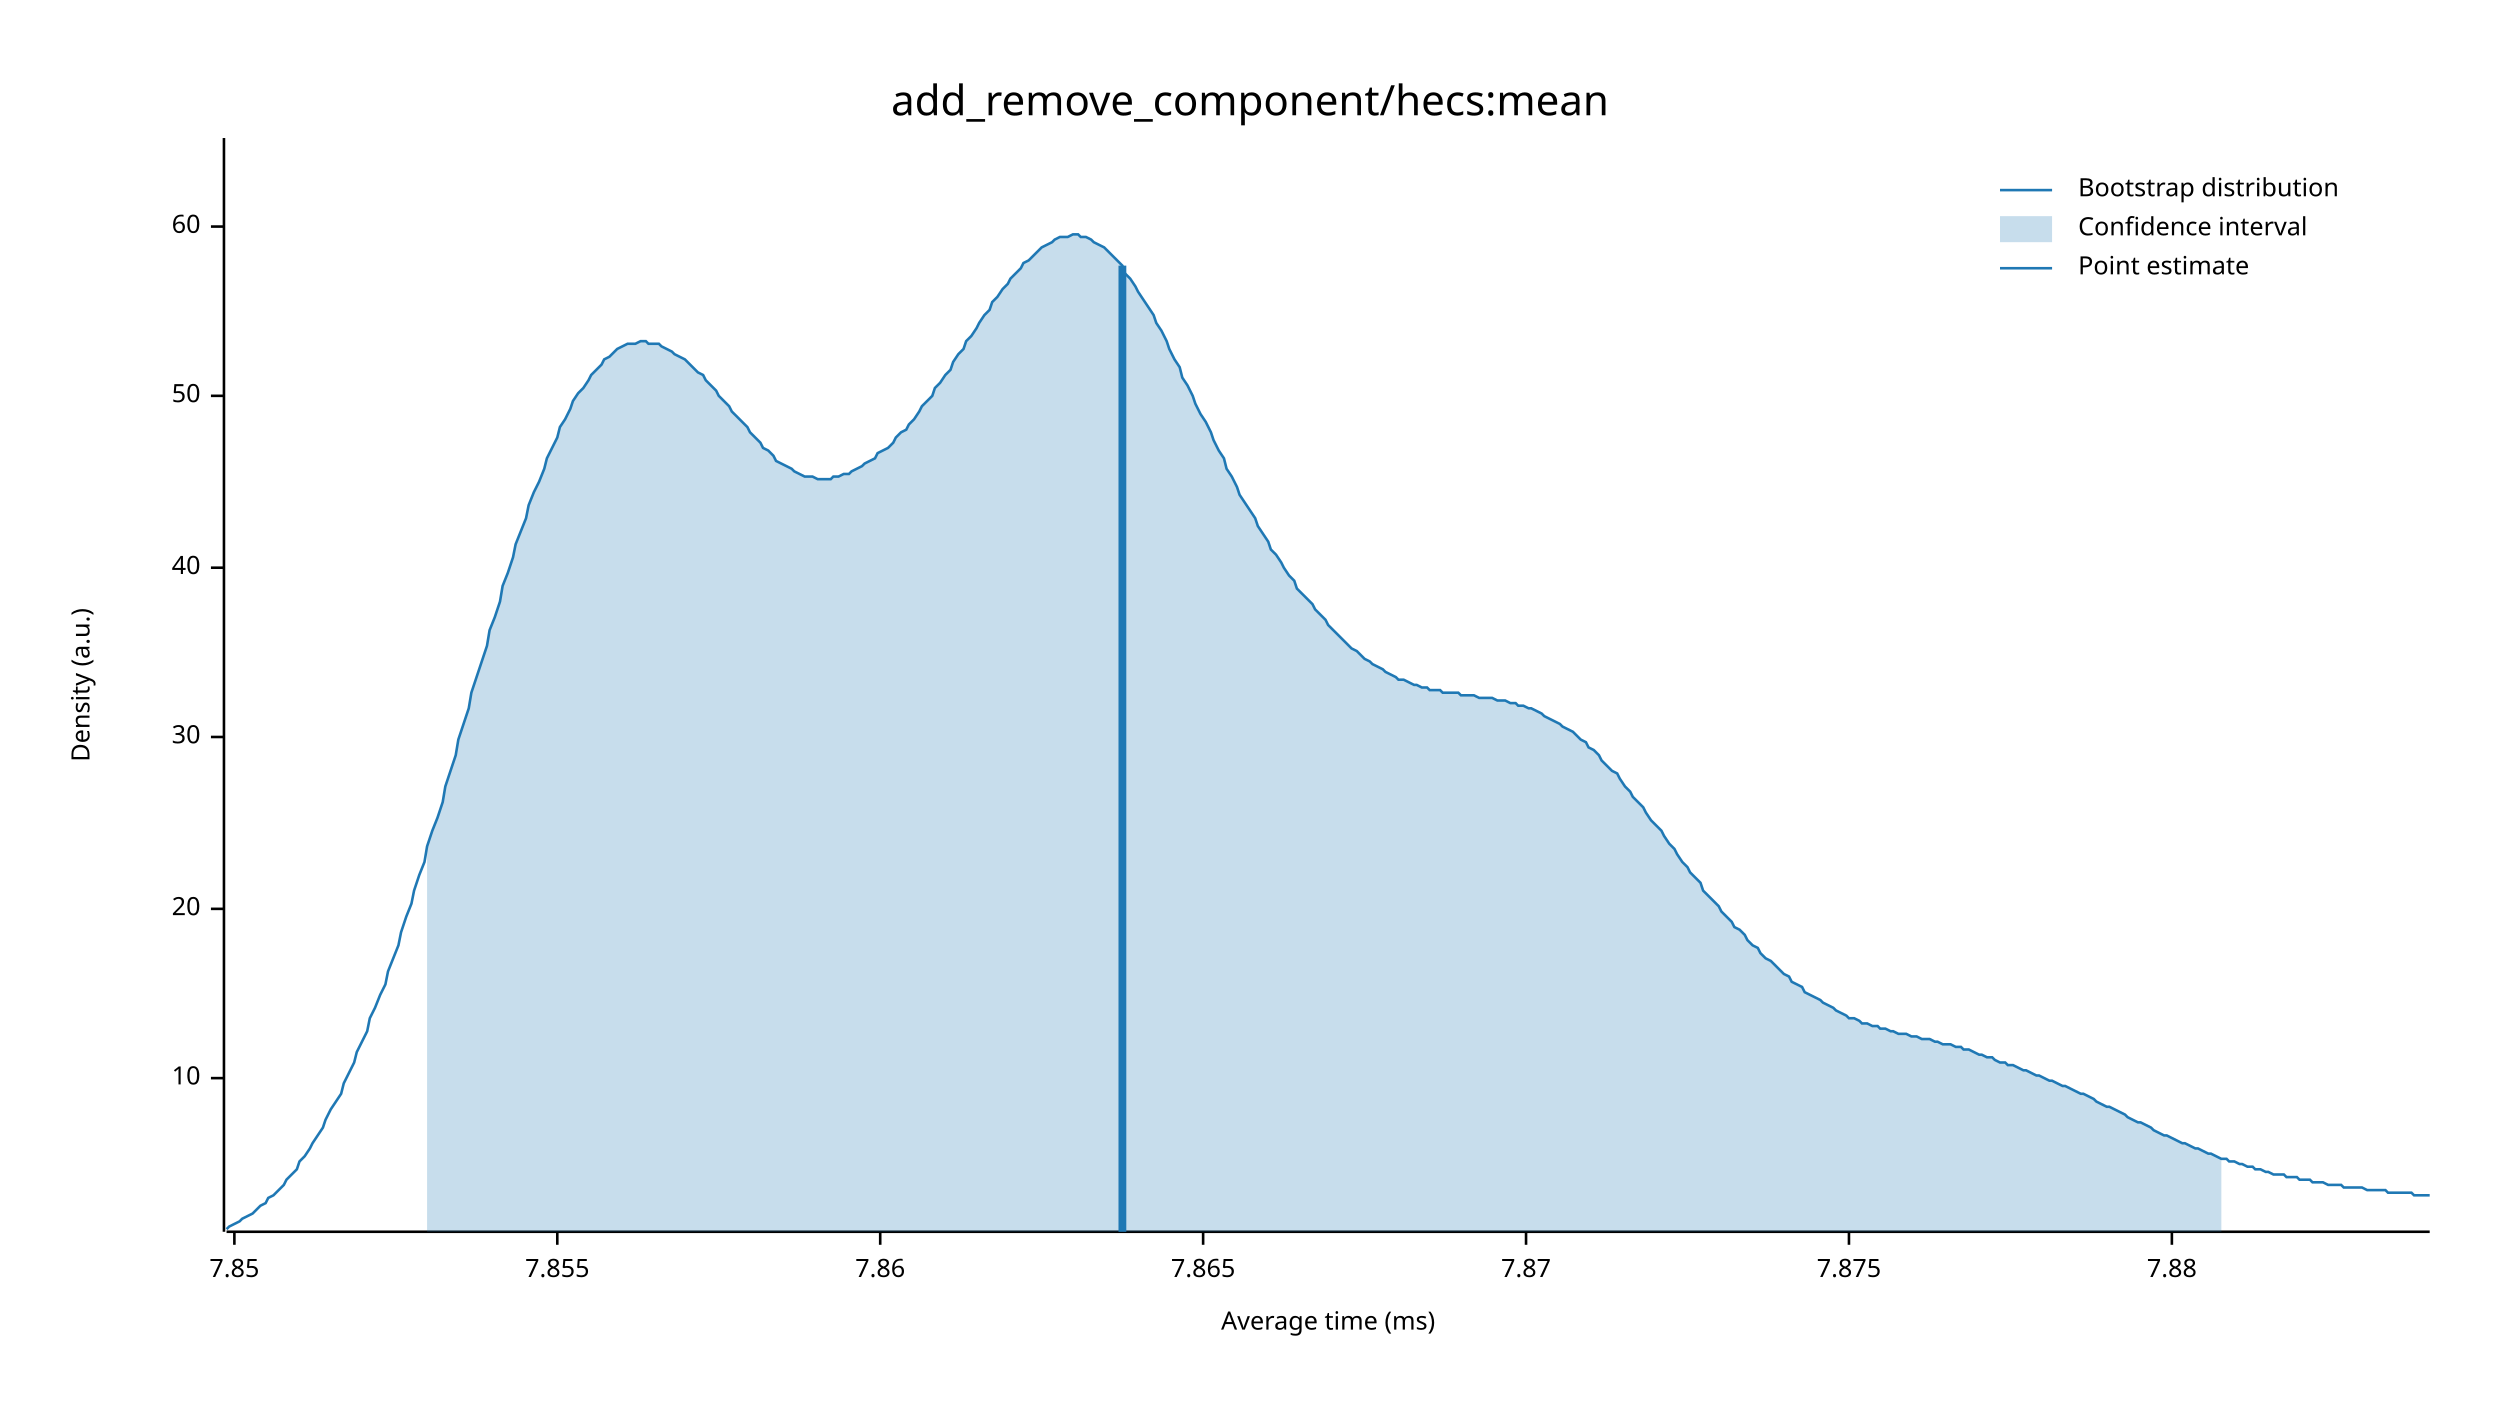
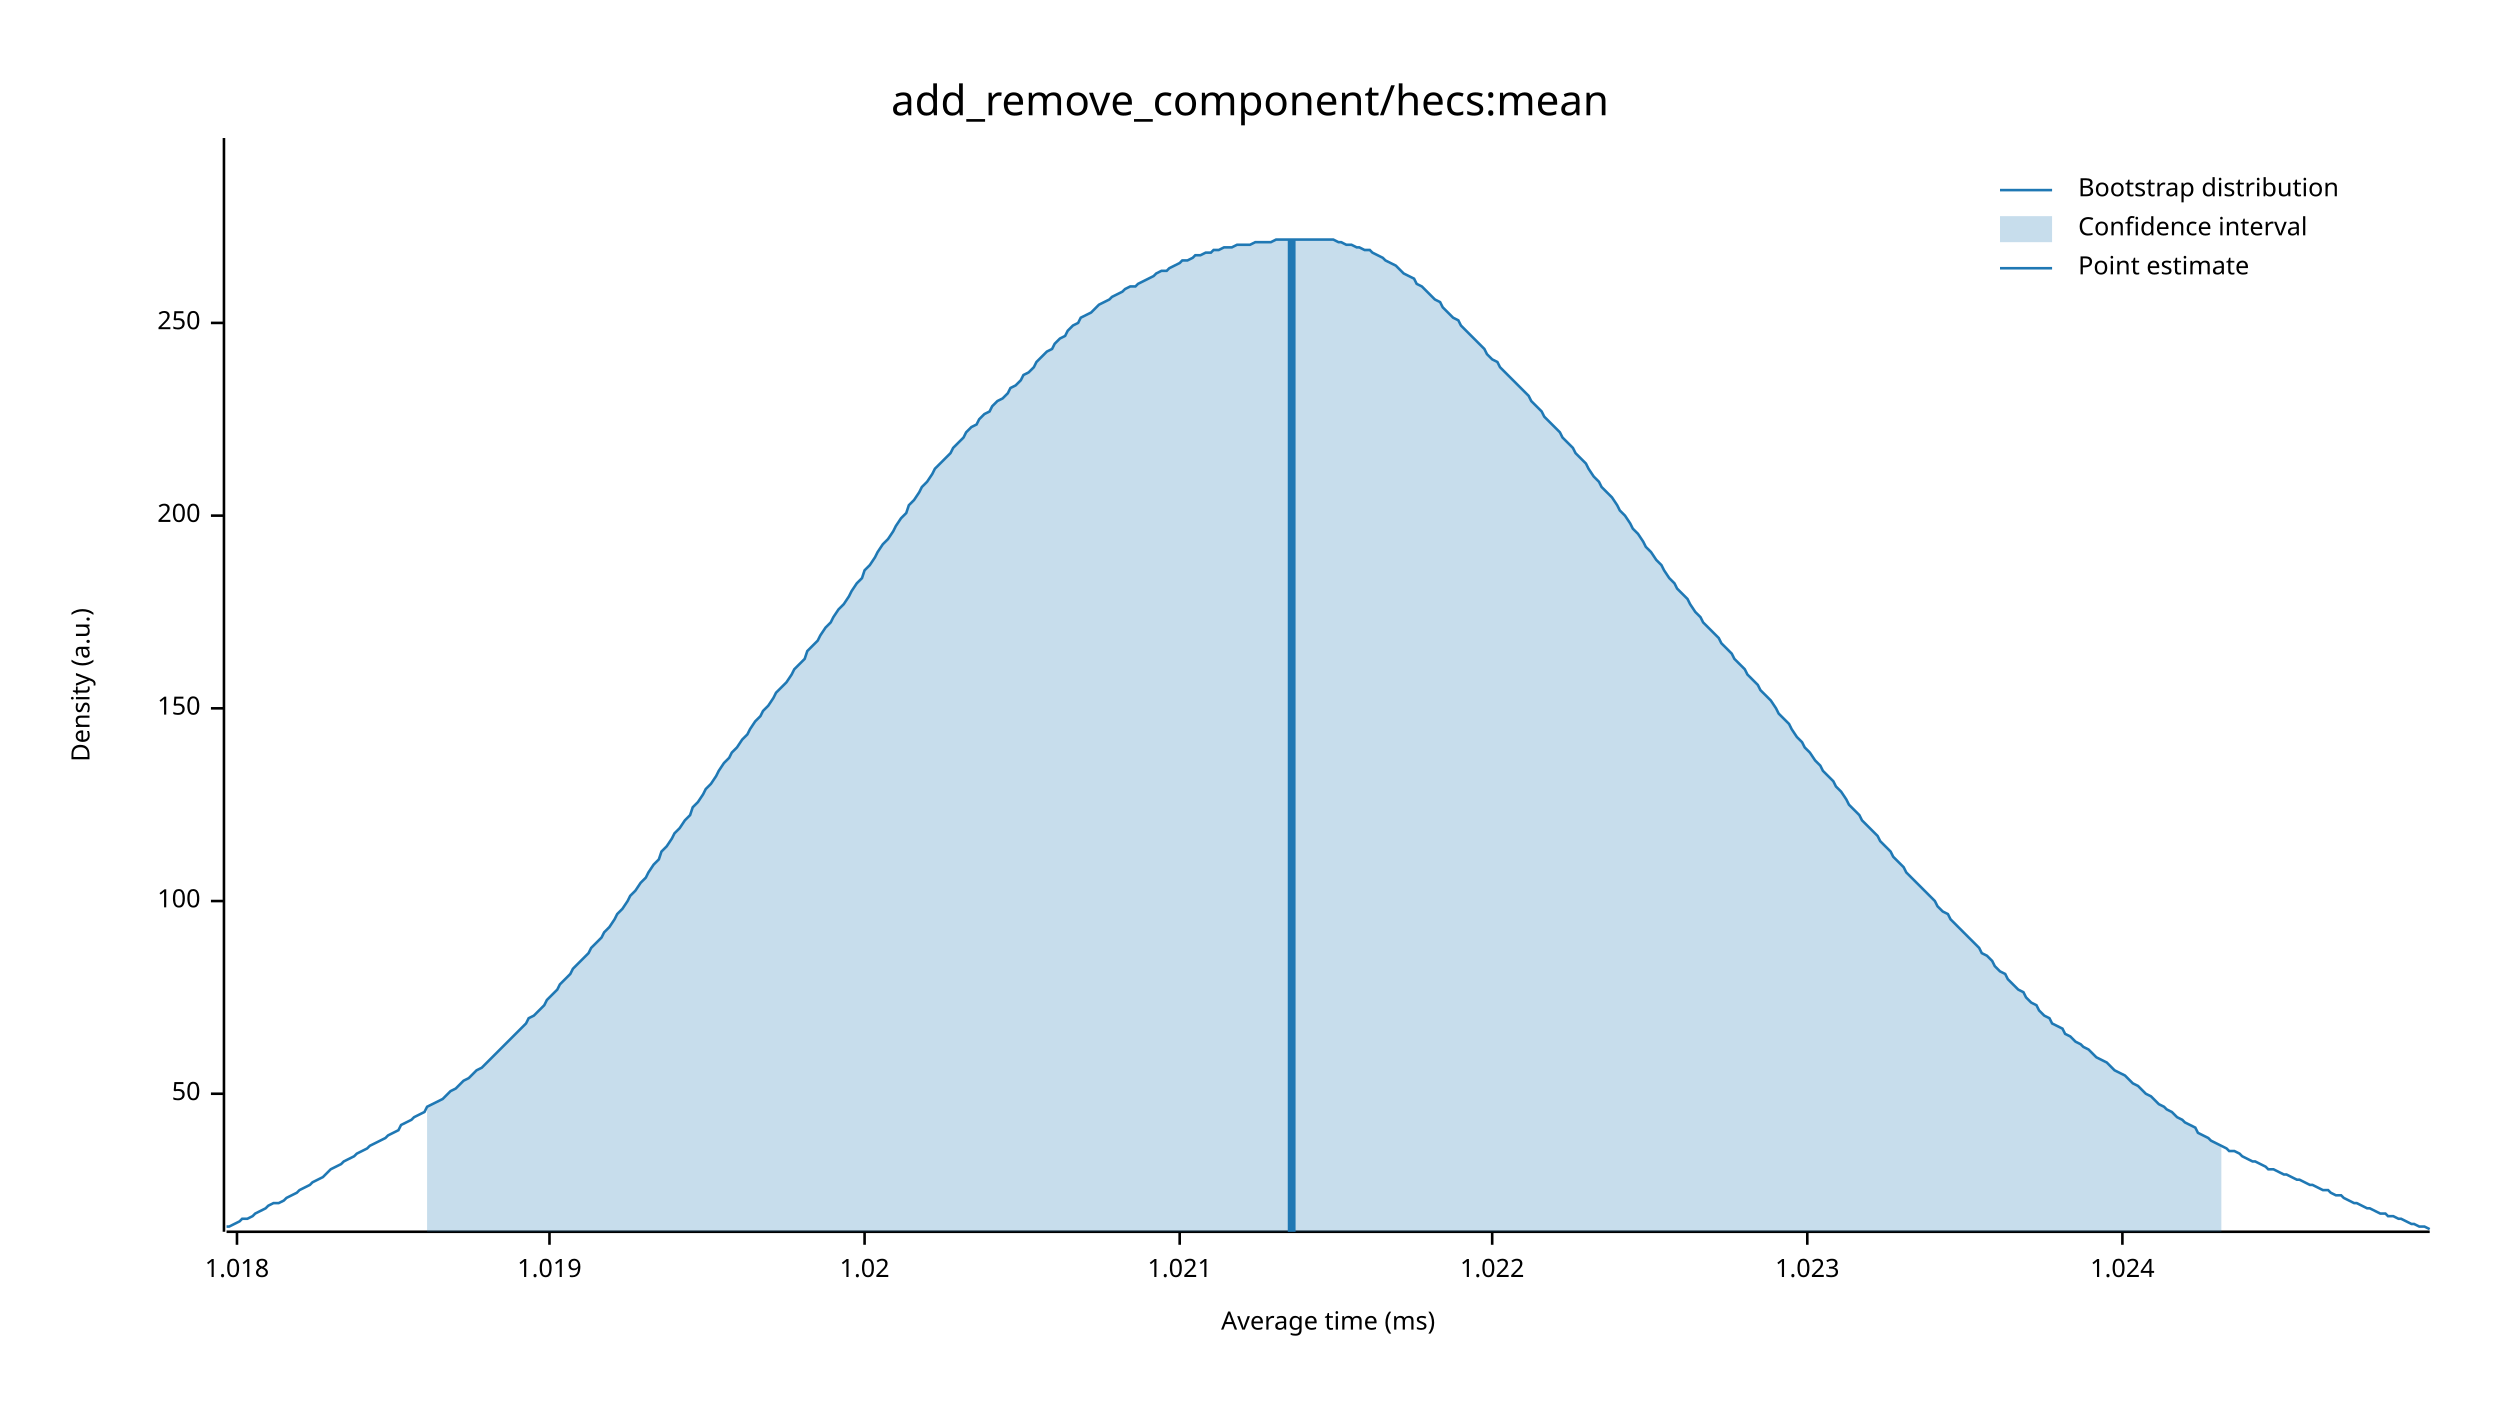
<svg xmlns="http://www.w3.org/2000/svg" width="960" height="540" viewBox="0 0 960 540">
  <text x="480" y="32" dy="0.76em" text-anchor="middle" font-family="sans-serif" font-size="16.129" opacity="1" fill="#000000">
add_remove_component/hecs:mean
</text>
  <text x="27" y="263" dy="0.76em" text-anchor="middle" font-family="sans-serif" font-size="9.677" opacity="1" fill="#000000" transform="rotate(270, 27, 263)">
Density (a.u.)
</text>
  <text x="510" y="513" dy="-0.5ex" text-anchor="middle" font-family="sans-serif" font-size="9.677" opacity="1" fill="#000000">
Average time (ms)
</text>
  <polyline fill="none" opacity="1" stroke="#000000" stroke-width="1" points="86,53 86,473 " />
-   <text x="77" y="414" dy="0.5ex" text-anchor="end" font-family="sans-serif" font-size="9.677" opacity="1" fill="#000000">
- 10
- </text>
-   <polyline fill="none" opacity="1" stroke="#000000" stroke-width="1" points="81,414 86,414 " />
-   <text x="77" y="349" dy="0.5ex" text-anchor="end" font-family="sans-serif" font-size="9.677" opacity="1" fill="#000000">
- 20
- </text>
-   <polyline fill="none" opacity="1" stroke="#000000" stroke-width="1" points="81,349 86,349 " />
-   <text x="77" y="283" dy="0.5ex" text-anchor="end" font-family="sans-serif" font-size="9.677" opacity="1" fill="#000000">
- 30
- </text>
-   <polyline fill="none" opacity="1" stroke="#000000" stroke-width="1" points="81,283 86,283 " />
-   <text x="77" y="218" dy="0.5ex" text-anchor="end" font-family="sans-serif" font-size="9.677" opacity="1" fill="#000000">
- 40
- </text>
-   <polyline fill="none" opacity="1" stroke="#000000" stroke-width="1" points="81,218 86,218 " />
-   <text x="77" y="152" dy="0.5ex" text-anchor="end" font-family="sans-serif" font-size="9.677" opacity="1" fill="#000000">
+   <text x="77" y="420" dy="0.5ex" text-anchor="end" font-family="sans-serif" font-size="9.677" opacity="1" fill="#000000">
50
</text>
-   <polyline fill="none" opacity="1" stroke="#000000" stroke-width="1" points="81,152 86,152 " />
-   <text x="77" y="87" dy="0.5ex" text-anchor="end" font-family="sans-serif" font-size="9.677" opacity="1" fill="#000000">
- 60
+   <polyline fill="none" opacity="1" stroke="#000000" stroke-width="1" points="81,420 86,420 " />
+   <text x="77" y="346" dy="0.5ex" text-anchor="end" font-family="sans-serif" font-size="9.677" opacity="1" fill="#000000">
+ 100
</text>
-   <polyline fill="none" opacity="1" stroke="#000000" stroke-width="1" points="81,87 86,87 " />
+   <polyline fill="none" opacity="1" stroke="#000000" stroke-width="1" points="81,346 86,346 " />
+   <text x="77" y="272" dy="0.5ex" text-anchor="end" font-family="sans-serif" font-size="9.677" opacity="1" fill="#000000">
+ 150
+ </text>
+   <polyline fill="none" opacity="1" stroke="#000000" stroke-width="1" points="81,272 86,272 " />
+   <text x="77" y="198" dy="0.5ex" text-anchor="end" font-family="sans-serif" font-size="9.677" opacity="1" fill="#000000">
+ 200
+ </text>
+   <polyline fill="none" opacity="1" stroke="#000000" stroke-width="1" points="81,198 86,198 " />
+   <text x="77" y="124" dy="0.5ex" text-anchor="end" font-family="sans-serif" font-size="9.677" opacity="1" fill="#000000">
+ 250
+ </text>
+   <polyline fill="none" opacity="1" stroke="#000000" stroke-width="1" points="81,124 86,124 " />
  <polyline fill="none" opacity="1" stroke="#000000" stroke-width="1" points="87,473 933,473 " />
-   <text x="90" y="483" dy="0.76em" text-anchor="middle" font-family="sans-serif" font-size="9.677" opacity="1" fill="#000000">
- 7.85
+   <text x="91" y="483" dy="0.76em" text-anchor="middle" font-family="sans-serif" font-size="9.677" opacity="1" fill="#000000">
+ 1.018
</text>
-   <polyline fill="none" opacity="1" stroke="#000000" stroke-width="1" points="90,473 90,478 " />
-   <text x="214" y="483" dy="0.76em" text-anchor="middle" font-family="sans-serif" font-size="9.677" opacity="1" fill="#000000">
- 7.855
+   <polyline fill="none" opacity="1" stroke="#000000" stroke-width="1" points="91,473 91,478 " />
+   <text x="211" y="483" dy="0.76em" text-anchor="middle" font-family="sans-serif" font-size="9.677" opacity="1" fill="#000000">
+ 1.019
</text>
-   <polyline fill="none" opacity="1" stroke="#000000" stroke-width="1" points="214,473 214,478 " />
-   <text x="338" y="483" dy="0.76em" text-anchor="middle" font-family="sans-serif" font-size="9.677" opacity="1" fill="#000000">
- 7.86
+   <polyline fill="none" opacity="1" stroke="#000000" stroke-width="1" points="211,473 211,478 " />
+   <text x="332" y="483" dy="0.76em" text-anchor="middle" font-family="sans-serif" font-size="9.677" opacity="1" fill="#000000">
+ 1.02
</text>
-   <polyline fill="none" opacity="1" stroke="#000000" stroke-width="1" points="338,473 338,478 " />
-   <text x="462" y="483" dy="0.76em" text-anchor="middle" font-family="sans-serif" font-size="9.677" opacity="1" fill="#000000">
- 7.865
+   <polyline fill="none" opacity="1" stroke="#000000" stroke-width="1" points="332,473 332,478 " />
+   <text x="453" y="483" dy="0.76em" text-anchor="middle" font-family="sans-serif" font-size="9.677" opacity="1" fill="#000000">
+ 1.021
</text>
-   <polyline fill="none" opacity="1" stroke="#000000" stroke-width="1" points="462,473 462,478 " />
-   <text x="586" y="483" dy="0.76em" text-anchor="middle" font-family="sans-serif" font-size="9.677" opacity="1" fill="#000000">
- 7.87
+   <polyline fill="none" opacity="1" stroke="#000000" stroke-width="1" points="453,473 453,478 " />
+   <text x="573" y="483" dy="0.76em" text-anchor="middle" font-family="sans-serif" font-size="9.677" opacity="1" fill="#000000">
+ 1.022
</text>
-   <polyline fill="none" opacity="1" stroke="#000000" stroke-width="1" points="586,473 586,478 " />
-   <text x="710" y="483" dy="0.76em" text-anchor="middle" font-family="sans-serif" font-size="9.677" opacity="1" fill="#000000">
- 7.875
+   <polyline fill="none" opacity="1" stroke="#000000" stroke-width="1" points="573,473 573,478 " />
+   <text x="694" y="483" dy="0.76em" text-anchor="middle" font-family="sans-serif" font-size="9.677" opacity="1" fill="#000000">
+ 1.023
</text>
-   <polyline fill="none" opacity="1" stroke="#000000" stroke-width="1" points="710,473 710,478 " />
-   <text x="834" y="483" dy="0.76em" text-anchor="middle" font-family="sans-serif" font-size="9.677" opacity="1" fill="#000000">
- 7.88
+   <polyline fill="none" opacity="1" stroke="#000000" stroke-width="1" points="694,473 694,478 " />
+   <text x="815" y="483" dy="0.76em" text-anchor="middle" font-family="sans-serif" font-size="9.677" opacity="1" fill="#000000">
+ 1.024
</text>
-   <polyline fill="none" opacity="1" stroke="#000000" stroke-width="1" points="834,473 834,478 " />
-   <polyline fill="none" opacity="1" stroke="#1F78B4" stroke-width="1" points="87,472 88,471 90,470 92,469 93,468 95,467 97,466 98,465 100,463 102,462 103,460 105,459 107,457 109,455 110,453 112,451 114,449 115,446 117,444 119,441 120,439 122,436 124,433 125,430 127,426 129,423 131,420 132,416 134,412 136,408 137,404 139,400 141,396 142,391 144,387 146,382 148,378 149,373 151,368 153,363 154,358 156,352 158,347 159,342 161,336 163,331 164,325 166,319 168,314 170,308 171,302 173,296 175,290 176,284 178,278 180,272 181,266 183,260 185,254 187,248 188,242 190,237 192,231 193,225 195,220 197,214 198,209 200,204 202,199 203,194 205,189 207,185 209,180 210,176 212,172 214,168 215,164 217,161 219,157 220,154 222,151 224,149 226,146 227,144 229,142 231,140 232,138 234,137 236,135 237,134 239,133 241,132 242,132 244,132 246,131 248,131 249,132 251,132 253,132 254,133 256,134 258,135 259,136 261,137 263,138 265,140 266,141 268,143 270,144 271,146 273,148 275,150 276,152 278,154 280,156 281,158 283,160 285,162 287,164 288,166 290,168 292,170 293,172 295,173 297,175 298,177 300,178 302,179 304,180 305,181 307,182 309,183 310,183 312,183 314,184 315,184 317,184 319,184 320,183 322,183 324,182 326,182 327,181 329,180 331,179 332,178 334,177 336,176 337,174 339,173 341,172 343,170 344,168 346,166 348,165 349,163 351,161 353,158 354,156 356,154 358,152 359,149 361,147 363,144 365,142 366,139 368,136 370,134 371,131 373,129 375,126 376,124 378,121 380,119 381,116 383,114 385,111 387,109 388,107 390,105 392,103 393,101 395,100 397,98 398,97 400,95 402,94 404,93 405,92 407,91 409,91 410,91 412,90 414,90 415,91 417,91 419,92 420,93 422,94 424,95 426,97 427,98 429,100 431,102 432,105 434,107 436,110 437,112 439,115 441,118 443,121 444,124 446,127 448,131 449,134 451,138 453,141 454,145 456,148 458,152 459,155 461,159 463,162 465,166 466,169 468,173 470,176 471,180 473,183 475,187 476,190 478,193 480,196 482,199 483,202 485,205 487,208 488,211 490,213 492,216 493,218 495,221 497,223 498,226 500,228 502,230 504,232 505,234 507,236 509,238 510,240 512,242 514,244 515,245 517,247 519,249 521,250 522,251 524,253 526,254 527,255 529,256 531,257 532,258 534,259 536,260 537,261 539,261 541,262 543,263 544,263 546,264 548,264 549,265 551,265 553,265 554,266 556,266 558,266 560,266 561,267 563,267 565,267 566,267 568,268 570,268 571,268 573,268 575,269 576,269 578,269 580,270 582,270 583,271 585,271 587,272 588,272 590,273 592,274 593,275 595,276 597,277 599,278 600,279 602,280 604,281 605,282 607,284 609,285 610,287 612,288 614,290 615,292 617,294 619,296 621,297 622,299 624,302 626,304 627,306 629,308 631,310 632,312 634,315 636,317 638,319 639,321 641,324 643,326 644,328 646,331 648,333 649,335 651,337 653,339 654,342 656,344 658,346 660,348 661,350 663,352 665,354 666,356 668,357 670,359 671,361 673,363 675,364 676,366 678,368 680,369 682,371 683,372 685,374 687,375 688,377 690,378 692,379 693,381 695,382 697,383 699,384 700,385 702,386 704,387 705,388 707,389 709,390 710,391 712,391 714,392 715,393 717,393 719,394 721,394 722,395 724,395 726,396 727,396 729,397 731,397 732,397 734,398 736,398 738,399 739,399 741,399 743,400 744,400 746,401 748,401 749,401 751,402 753,402 754,403 756,403 758,404 760,405 761,405 763,406 765,406 766,407 768,408 770,408 771,409 773,409 775,410 777,411 778,411 780,412 782,413 783,413 785,414 787,415 788,415 790,416 792,417 793,417 795,418 797,419 799,420 800,420 802,421 804,422 805,423 807,424 809,425 810,425 812,426 814,427 816,428 817,429 819,430 821,431 822,431 824,432 826,433 827,434 829,435 831,436 832,436 834,437 836,438 838,439 839,439 841,440 843,441 844,441 846,442 848,443 849,443 851,444 853,445 855,445 856,446 858,446 860,447 861,447 863,448 865,448 866,449 868,449 870,450 871,450 873,451 875,451 877,451 878,452 880,452 882,452 883,453 885,453 887,453 888,454 890,454 892,454 894,455 895,455 897,455 899,455 900,456 902,456 904,456 905,456 907,456 909,457 910,457 912,457 914,457 916,457 917,458 919,458 921,458 922,458 924,458 926,458 927,459 929,459 931,459 933,459 " />
-   <polygon opacity="0.25" fill="#1F78B4" points="164,325 166,319 168,314 170,308 171,302 173,296 175,290 176,284 178,278 180,272 181,266 183,260 185,254 187,248 188,242 190,237 192,231 193,225 195,220 197,214 198,209 200,204 202,199 203,194 205,189 207,185 209,180 210,176 212,172 214,168 215,164 217,161 219,157 220,154 222,151 224,149 226,146 227,144 229,142 231,140 232,138 234,137 236,135 237,134 239,133 241,132 242,132 244,132 246,131 248,131 249,132 251,132 253,132 254,133 256,134 258,135 259,136 261,137 263,138 265,140 266,141 268,143 270,144 271,146 273,148 275,150 276,152 278,154 280,156 281,158 283,160 285,162 287,164 288,166 290,168 292,170 293,172 295,173 297,175 298,177 300,178 302,179 304,180 305,181 307,182 309,183 310,183 312,183 314,184 315,184 317,184 319,184 320,183 322,183 324,182 326,182 327,181 329,180 331,179 332,178 334,177 336,176 337,174 339,173 341,172 343,170 344,168 346,166 348,165 349,163 351,161 353,158 354,156 356,154 358,152 359,149 361,147 363,144 365,142 366,139 368,136 370,134 371,131 373,129 375,126 376,124 378,121 380,119 381,116 383,114 385,111 387,109 388,107 390,105 392,103 393,101 395,100 397,98 398,97 400,95 402,94 404,93 405,92 407,91 409,91 410,91 412,90 414,90 415,91 417,91 419,92 420,93 422,94 424,95 426,97 427,98 429,100 431,102 432,105 434,107 436,110 437,112 439,115 441,118 443,121 444,124 446,127 448,131 449,134 451,138 453,141 454,145 456,148 458,152 459,155 461,159 463,162 465,166 466,169 468,173 470,176 471,180 473,183 475,187 476,190 478,193 480,196 482,199 483,202 485,205 487,208 488,211 490,213 492,216 493,218 495,221 497,223 498,226 500,228 502,230 504,232 505,234 507,236 509,238 510,240 512,242 514,244 515,245 517,247 519,249 521,250 522,251 524,253 526,254 527,255 529,256 531,257 532,258 534,259 536,260 537,261 539,261 541,262 543,263 544,263 546,264 548,264 549,265 551,265 553,265 554,266 556,266 558,266 560,266 561,267 563,267 565,267 566,267 568,268 570,268 571,268 573,268 575,269 576,269 578,269 580,270 582,270 583,271 585,271 587,272 588,272 590,273 592,274 593,275 595,276 597,277 599,278 600,279 602,280 604,281 605,282 607,284 609,285 610,287 612,288 614,290 615,292 617,294 619,296 621,297 622,299 624,302 626,304 627,306 629,308 631,310 632,312 634,315 636,317 638,319 639,321 641,324 643,326 644,328 646,331 648,333 649,335 651,337 653,339 654,342 656,344 658,346 660,348 661,350 663,352 665,354 666,356 668,357 670,359 671,361 673,363 675,364 676,366 678,368 680,369 682,371 683,372 685,374 687,375 688,377 690,378 692,379 693,381 695,382 697,383 699,384 700,385 702,386 704,387 705,388 707,389 709,390 710,391 712,391 714,392 715,393 717,393 719,394 721,394 722,395 724,395 726,396 727,396 729,397 731,397 732,397 734,398 736,398 738,399 739,399 741,399 743,400 744,400 746,401 748,401 749,401 751,402 753,402 754,403 756,403 758,404 760,405 761,405 763,406 765,406 766,407 768,408 770,408 771,409 773,409 775,410 777,411 778,411 780,412 782,413 783,413 785,414 787,415 788,415 790,416 792,417 793,417 795,418 797,419 799,420 800,420 802,421 804,422 805,423 807,424 809,425 810,425 812,426 814,427 816,428 817,429 819,430 821,431 822,431 824,432 826,433 827,434 829,435 831,436 832,436 834,437 836,438 838,439 839,439 841,440 843,441 844,441 846,442 848,443 849,443 851,444 853,445 853,473 164,473 " />
-   <polyline fill="none" opacity="1" stroke="#1F78B4" stroke-width="3" points="431,473 431,102 " />
+   <polyline fill="none" opacity="1" stroke="#000000" stroke-width="1" points="815,473 815,478 " />
+   <polyline fill="none" opacity="1" stroke="#1F78B4" stroke-width="1" points="87,471 88,471 90,470 92,469 93,468 95,468 97,467 98,466 100,465 102,464 103,463 105,462 107,462 109,461 110,460 112,459 114,458 115,457 117,456 119,455 120,454 122,453 124,452 125,451 127,449 129,448 131,447 132,446 134,445 136,444 137,443 139,442 141,441 142,440 144,439 146,438 148,437 149,436 151,435 153,434 154,432 156,431 158,430 159,429 161,428 163,427 164,425 166,424 168,423 170,422 171,421 173,419 175,418 176,417 178,415 180,414 181,413 183,411 185,410 187,408 188,407 190,405 192,403 193,402 195,400 197,398 198,397 200,395 202,393 203,391 205,390 207,388 209,386 210,384 212,382 214,380 215,378 217,376 219,374 220,372 222,370 224,368 226,366 227,364 229,362 231,360 232,358 234,356 236,353 237,351 239,349 241,346 242,344 244,342 246,339 248,337 249,335 251,332 253,330 254,327 256,325 258,322 259,320 261,318 263,315 265,313 266,310 268,308 270,305 271,303 273,301 275,298 276,296 278,293 280,291 281,289 283,287 285,284 287,282 288,280 290,277 292,275 293,273 295,271 297,268 298,266 300,264 302,262 304,259 305,257 307,255 309,253 310,250 312,248 314,246 315,244 317,241 319,239 320,237 322,234 324,232 326,229 327,227 329,224 331,222 332,219 334,217 336,214 337,212 339,209 341,207 343,204 344,202 346,199 348,197 349,194 351,192 353,189 354,187 356,185 358,182 359,180 361,178 363,176 365,174 366,172 368,170 370,168 371,166 373,164 375,163 376,161 378,159 380,158 381,156 383,154 385,153 387,151 388,149 390,148 392,146 393,144 395,143 397,141 398,139 400,137 402,135 404,134 405,132 407,130 409,129 410,127 412,125 414,124 415,122 417,121 419,120 420,119 422,117 424,116 426,115 427,114 429,113 431,112 432,111 434,110 436,110 437,109 439,108 441,107 443,106 444,105 446,104 448,104 449,103 451,102 453,101 454,100 456,100 458,99 459,98 461,98 463,97 465,97 466,96 468,96 470,95 471,95 473,95 475,94 476,94 478,94 480,94 482,93 483,93 485,93 487,93 488,93 490,92 492,92 493,92 495,92 497,92 498,92 500,92 502,92 504,92 505,92 507,92 509,92 510,92 512,92 514,93 515,93 517,94 519,94 521,95 522,95 524,96 526,96 527,97 529,98 531,99 532,100 534,101 536,102 537,103 539,105 541,106 543,107 544,109 546,110 548,112 549,113 551,115 553,116 554,118 556,120 558,122 560,123 561,125 563,127 565,129 566,130 568,132 570,134 571,136 573,138 575,139 576,141 578,143 580,145 582,147 583,148 585,150 587,152 588,154 590,156 592,158 593,160 595,162 597,164 599,166 600,168 602,170 604,172 605,174 607,176 609,178 610,180 612,183 614,185 615,187 617,189 619,191 621,194 622,196 624,198 626,201 627,203 629,205 631,208 632,210 634,212 636,215 638,217 639,219 641,222 643,224 644,226 646,228 648,230 649,232 651,235 653,237 654,239 656,241 658,243 660,245 661,247 663,249 665,251 666,253 668,255 670,257 671,259 673,261 675,263 676,265 678,267 680,269 682,272 683,274 685,276 687,278 688,280 690,283 692,285 693,287 695,289 697,292 699,294 700,296 702,298 704,300 705,302 707,304 709,307 710,309 712,311 714,313 715,315 717,317 719,319 721,321 722,323 724,325 726,327 727,329 729,331 731,333 732,335 734,337 736,339 738,341 739,342 741,344 743,346 744,348 746,350 748,351 749,353 751,355 753,357 754,358 756,360 758,362 760,364 761,366 763,367 765,369 766,371 768,373 770,374 771,376 773,378 775,380 777,381 778,383 780,385 782,386 783,388 785,390 787,391 788,393 790,394 792,395 793,397 795,398 797,400 799,401 800,402 802,403 804,405 805,406 807,407 809,408 810,409 812,411 814,412 816,413 817,414 819,416 821,417 822,418 824,420 826,421 827,422 829,424 831,425 832,426 834,427 836,429 838,430 839,431 841,432 843,433 844,435 846,436 848,437 849,438 851,439 853,440 855,441 856,442 858,442 860,443 861,444 863,445 865,446 866,446 868,447 870,448 871,449 873,449 875,450 877,451 878,451 880,452 882,453 883,453 885,454 887,455 888,455 890,456 892,457 894,457 895,458 897,459 899,459 900,460 902,461 904,462 905,462 907,463 909,464 910,464 912,465 914,466 916,466 917,467 919,467 921,468 922,468 924,469 926,470 927,470 929,471 931,471 933,472 " />
+   <polygon opacity="0.25" fill="#1F78B4" points="164,425 166,424 168,423 170,422 171,421 173,419 175,418 176,417 178,415 180,414 181,413 183,411 185,410 187,408 188,407 190,405 192,403 193,402 195,400 197,398 198,397 200,395 202,393 203,391 205,390 207,388 209,386 210,384 212,382 214,380 215,378 217,376 219,374 220,372 222,370 224,368 226,366 227,364 229,362 231,360 232,358 234,356 236,353 237,351 239,349 241,346 242,344 244,342 246,339 248,337 249,335 251,332 253,330 254,327 256,325 258,322 259,320 261,318 263,315 265,313 266,310 268,308 270,305 271,303 273,301 275,298 276,296 278,293 280,291 281,289 283,287 285,284 287,282 288,280 290,277 292,275 293,273 295,271 297,268 298,266 300,264 302,262 304,259 305,257 307,255 309,253 310,250 312,248 314,246 315,244 317,241 319,239 320,237 322,234 324,232 326,229 327,227 329,224 331,222 332,219 334,217 336,214 337,212 339,209 341,207 343,204 344,202 346,199 348,197 349,194 351,192 353,189 354,187 356,185 358,182 359,180 361,178 363,176 365,174 366,172 368,170 370,168 371,166 373,164 375,163 376,161 378,159 380,158 381,156 383,154 385,153 387,151 388,149 390,148 392,146 393,144 395,143 397,141 398,139 400,137 402,135 404,134 405,132 407,130 409,129 410,127 412,125 414,124 415,122 417,121 419,120 420,119 422,117 424,116 426,115 427,114 429,113 431,112 432,111 434,110 436,110 437,109 439,108 441,107 443,106 444,105 446,104 448,104 449,103 451,102 453,101 454,100 456,100 458,99 459,98 461,98 463,97 465,97 466,96 468,96 470,95 471,95 473,95 475,94 476,94 478,94 480,94 482,93 483,93 485,93 487,93 488,93 490,92 492,92 493,92 495,92 497,92 498,92 500,92 502,92 504,92 505,92 507,92 509,92 510,92 512,92 514,93 515,93 517,94 519,94 521,95 522,95 524,96 526,96 527,97 529,98 531,99 532,100 534,101 536,102 537,103 539,105 541,106 543,107 544,109 546,110 548,112 549,113 551,115 553,116 554,118 556,120 558,122 560,123 561,125 563,127 565,129 566,130 568,132 570,134 571,136 573,138 575,139 576,141 578,143 580,145 582,147 583,148 585,150 587,152 588,154 590,156 592,158 593,160 595,162 597,164 599,166 600,168 602,170 604,172 605,174 607,176 609,178 610,180 612,183 614,185 615,187 617,189 619,191 621,194 622,196 624,198 626,201 627,203 629,205 631,208 632,210 634,212 636,215 638,217 639,219 641,222 643,224 644,226 646,228 648,230 649,232 651,235 653,237 654,239 656,241 658,243 660,245 661,247 663,249 665,251 666,253 668,255 670,257 671,259 673,261 675,263 676,265 678,267 680,269 682,272 683,274 685,276 687,278 688,280 690,283 692,285 693,287 695,289 697,292 699,294 700,296 702,298 704,300 705,302 707,304 709,307 710,309 712,311 714,313 715,315 717,317 719,319 721,321 722,323 724,325 726,327 727,329 729,331 731,333 732,335 734,337 736,339 738,341 739,342 741,344 743,346 744,348 746,350 748,351 749,353 751,355 753,357 754,358 756,360 758,362 760,364 761,366 763,367 765,369 766,371 768,373 770,374 771,376 773,378 775,380 777,381 778,383 780,385 782,386 783,388 785,390 787,391 788,393 790,394 792,395 793,397 795,398 797,400 799,401 800,402 802,403 804,405 805,406 807,407 809,408 810,409 812,411 814,412 816,413 817,414 819,416 821,417 822,418 824,420 826,421 827,422 829,424 831,425 832,426 834,427 836,429 838,430 839,431 841,432 843,433 844,435 846,436 848,437 849,438 851,439 853,440 853,473 164,473 " />
+   <polyline fill="none" opacity="1" stroke="#1F78B4" stroke-width="3" points="496,473 496,92 " />
  <text x="798" y="68" dy="0.76em" text-anchor="start" font-family="sans-serif" font-size="9.677" opacity="1" fill="#000000">
Bootstrap distribution
</text>
  <text x="798" y="83" dy="0.76em" text-anchor="start" font-family="sans-serif" font-size="9.677" opacity="1" fill="#000000">
Confidence interval
</text>
  <text x="798" y="98" dy="0.76em" text-anchor="start" font-family="sans-serif" font-size="9.677" opacity="1" fill="#000000">
Point estimate
</text>
  <polyline fill="none" opacity="1" stroke="#1F78B4" stroke-width="1" points="768,73 788,73 " />
  <rect x="768" y="83" width="20" height="10" opacity="0.25" fill="#1F78B4" stroke="none" />
  <polyline fill="none" opacity="1" stroke="#1F78B4" stroke-width="1" points="768,103 788,103 " />
</svg>
